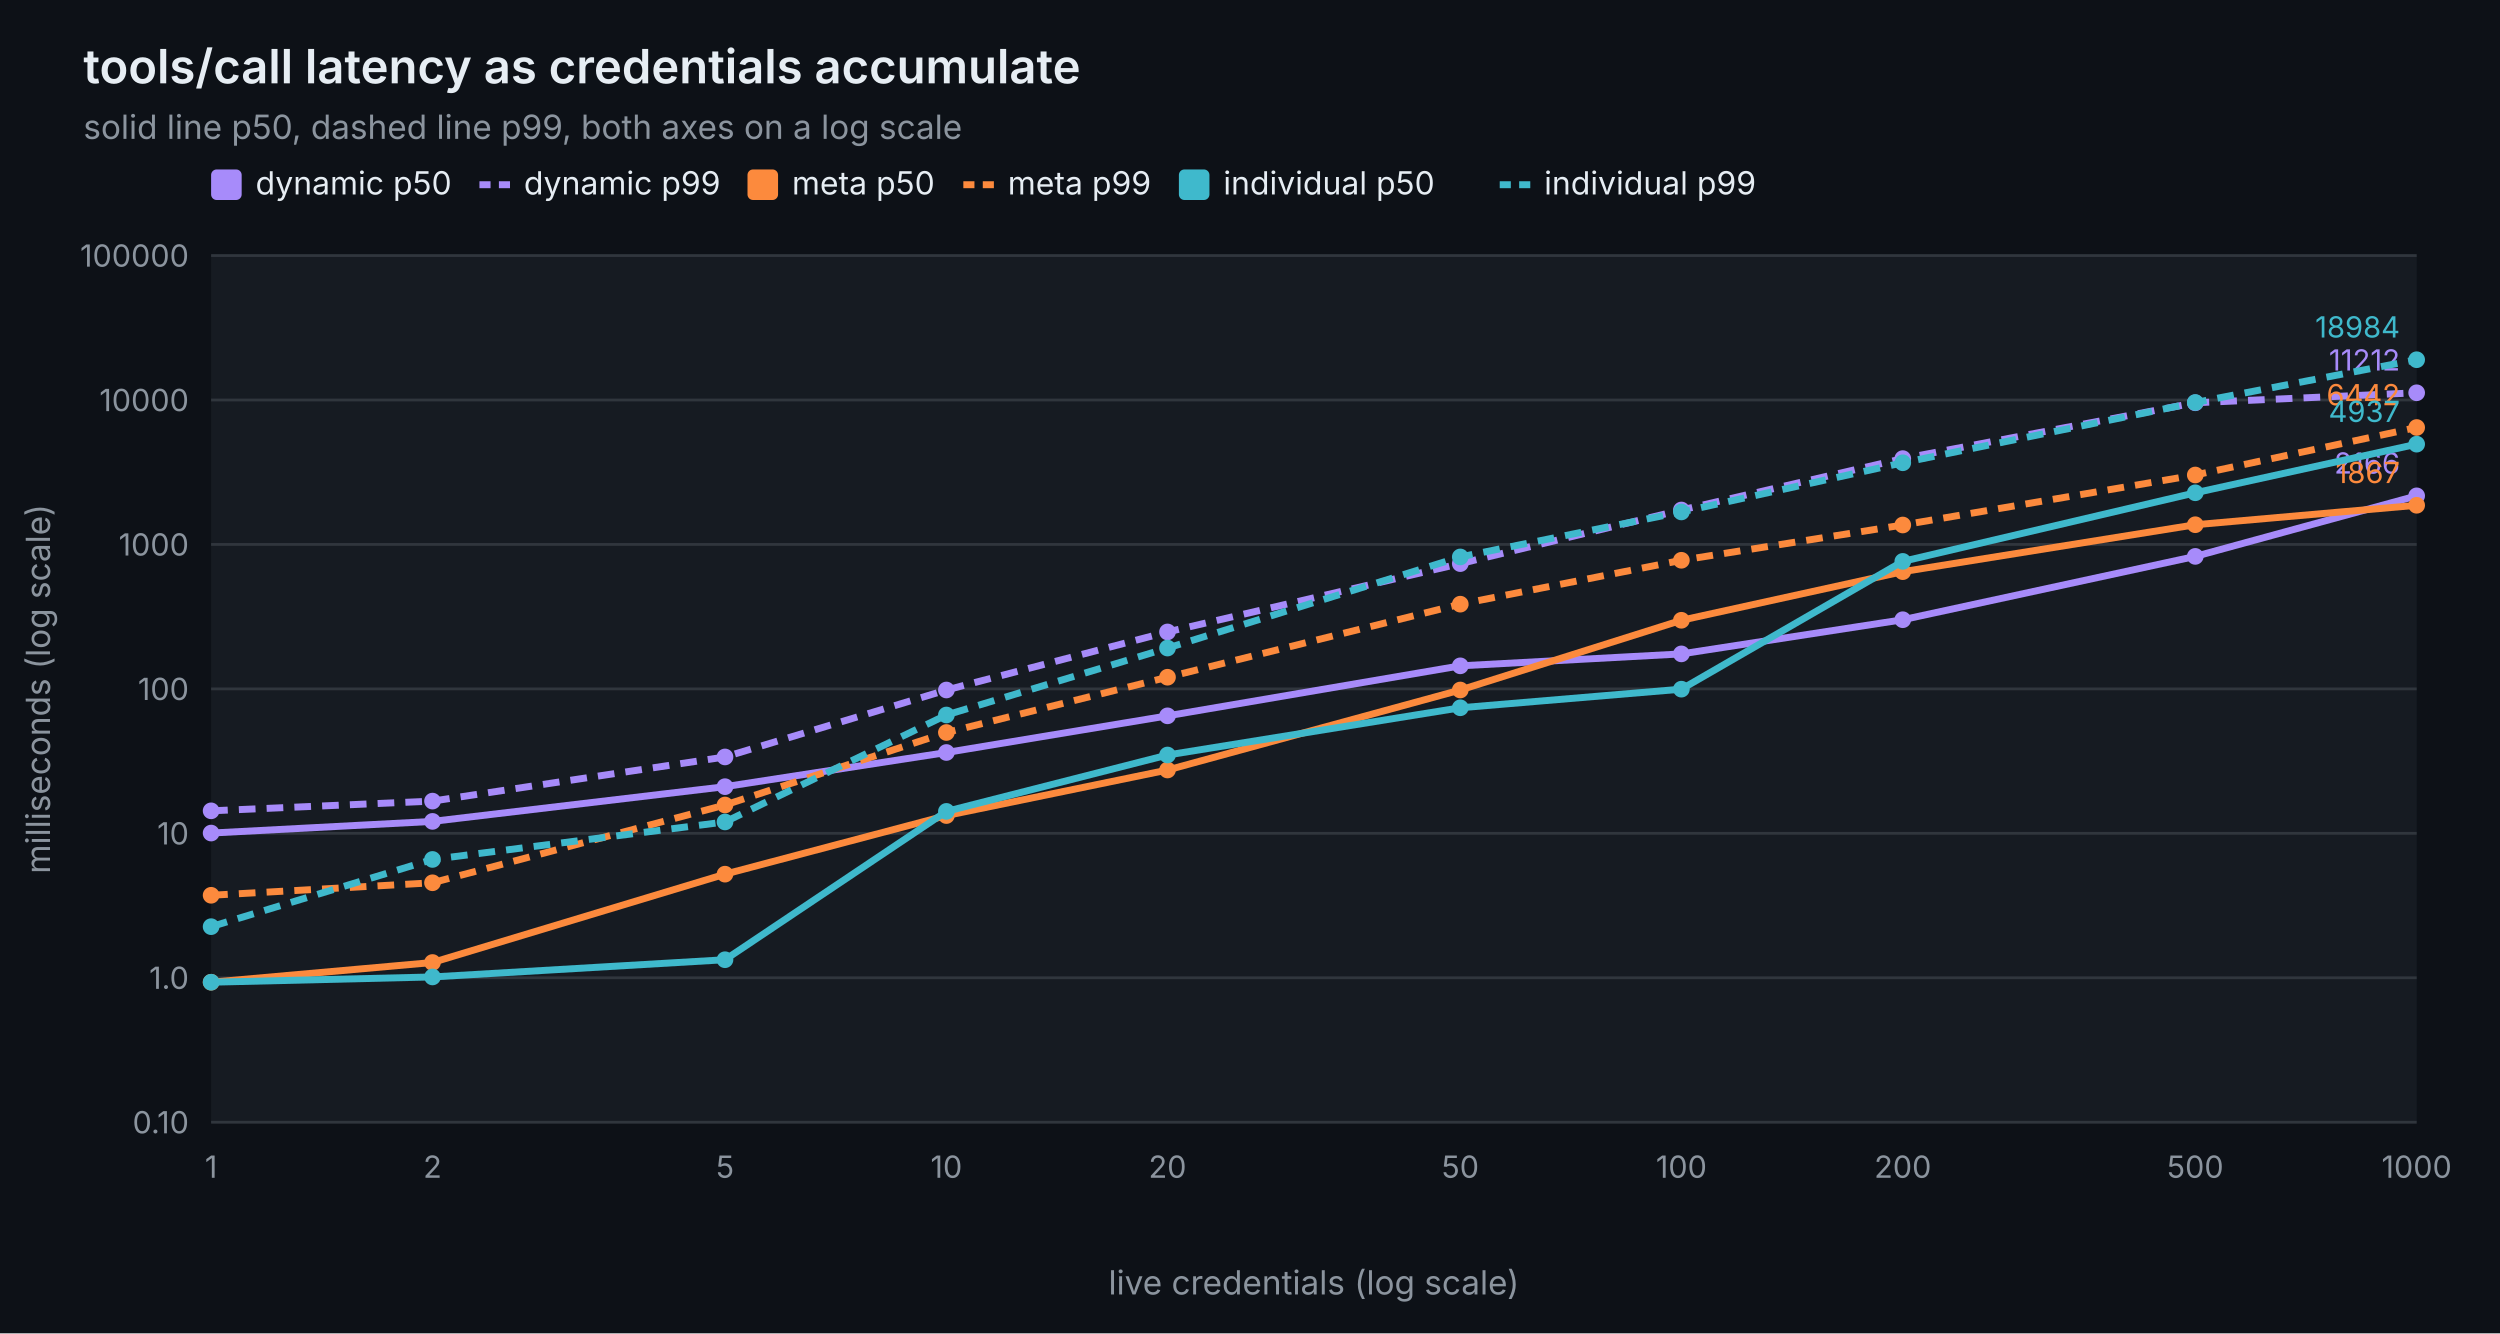
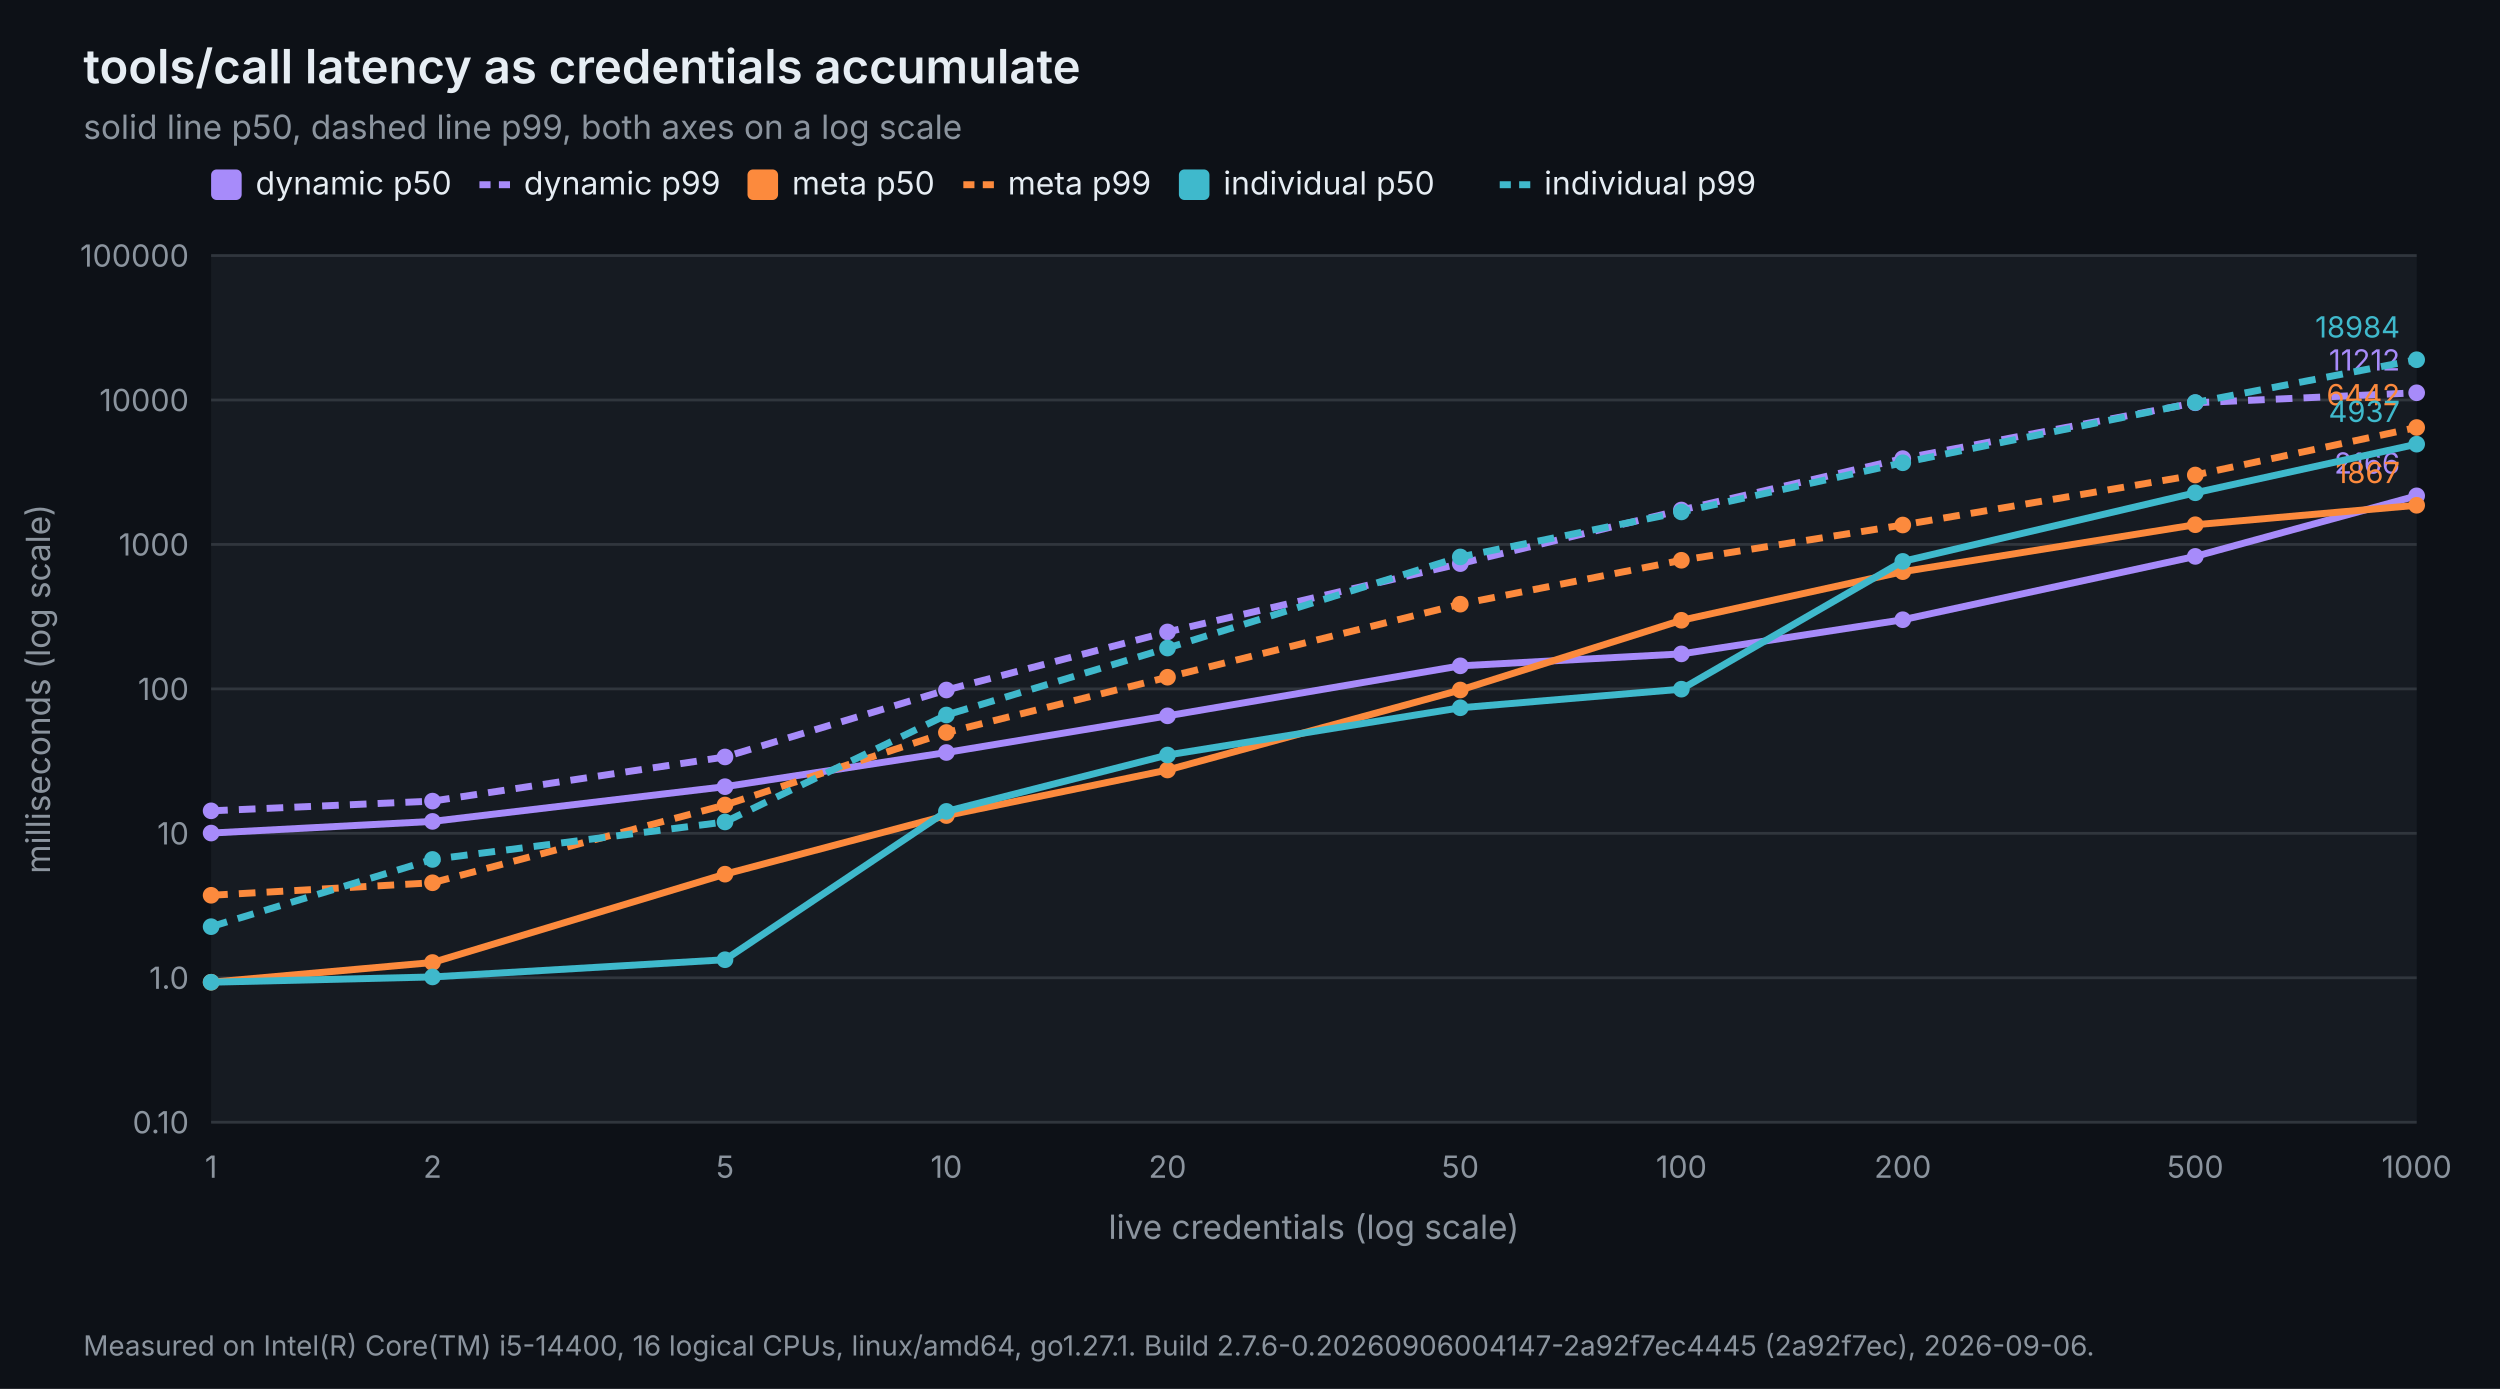
- <svg xmlns="http://www.w3.org/2000/svg" viewBox="0 0 900 480" width="900" height="480" role="img" aria-label="tools/call latency as credentials accumulate. solid line p50, dashed line p99, both axes on a log scale">
-   <rect width="900" height="480" fill="#0d1117" />
+ <svg xmlns="http://www.w3.org/2000/svg" viewBox="0 0 900 500" width="900" height="500" role="img" aria-label="tools/call latency as credentials accumulate. solid line p50, dashed line p99, both axes on a log scale. Measured on Intel(R) Core(TM) i5-14400, 16 logical CPUs, linux/amd64, go1.27.1. Build 2.7.6-0.20260906004147-2a92f7ec4445 (2a92f7ec), 2026-09-06.">
+   <rect width="900" height="500" fill="#0d1117" />
  <text x="30" y="30" font-family="ui-sans-serif,system-ui,-apple-system,Segoe UI,sans-serif" font-size="17" font-weight="600" fill="#e6edf3">tools/call latency as credentials accumulate</text>
  <text x="30" y="50" font-family="ui-sans-serif,system-ui,-apple-system,Segoe UI,sans-serif" font-size="12" fill="#8b949e">solid line p50, dashed line p99, both axes on a log scale</text>
  <rect x="76" y="92" width="794" height="312" fill="#161b22" />
  <rect x="76.0" y="61.0" width="11" height="11" rx="2" fill="#a78bfa" />
  <text x="92.0" y="70.0" font-family="ui-sans-serif,system-ui,-apple-system,Segoe UI,sans-serif" font-size="11.5" fill="#e6edf3">dynamic p50</text>
  <line x1="172.6" y1="66.5" x2="183.6" y2="66.5" stroke="#a78bfa" stroke-width="2.5" stroke-dasharray="4 3" />
  <text x="188.6" y="70.0" font-family="ui-sans-serif,system-ui,-apple-system,Segoe UI,sans-serif" font-size="11.5" fill="#e6edf3">dynamic p99</text>
  <rect x="269.1" y="61.0" width="11" height="11" rx="2" fill="#fc8a3d" />
  <text x="285.1" y="70.0" font-family="ui-sans-serif,system-ui,-apple-system,Segoe UI,sans-serif" font-size="11.5" fill="#e6edf3">meta p50</text>
  <line x1="346.8" y1="66.5" x2="357.8" y2="66.5" stroke="#fc8a3d" stroke-width="2.5" stroke-dasharray="4 3" />
  <text x="362.8" y="70.0" font-family="ui-sans-serif,system-ui,-apple-system,Segoe UI,sans-serif" font-size="11.5" fill="#e6edf3">meta p99</text>
  <rect x="424.4" y="61.0" width="11" height="11" rx="2" fill="#3fb9cc" />
  <text x="440.4" y="70.0" font-family="ui-sans-serif,system-ui,-apple-system,Segoe UI,sans-serif" font-size="11.5" fill="#e6edf3">individual p50</text>
  <line x1="539.9" y1="66.5" x2="550.9" y2="66.5" stroke="#3fb9cc" stroke-width="2.5" stroke-dasharray="4 3" />
  <text x="555.9" y="70.0" font-family="ui-sans-serif,system-ui,-apple-system,Segoe UI,sans-serif" font-size="11.5" fill="#e6edf3">individual p99</text>
  <line x1="76" y1="404.0" x2="870" y2="404.0" stroke="#30363d" stroke-width="1" />
  <text x="68" y="408.0" font-family="ui-sans-serif,system-ui,-apple-system,Segoe UI,sans-serif" font-size="11" text-anchor="end" fill="#8b949e">0.10</text>
  <line x1="76" y1="352.0" x2="870" y2="352.0" stroke="#30363d" stroke-width="1" />
  <text x="68" y="356.0" font-family="ui-sans-serif,system-ui,-apple-system,Segoe UI,sans-serif" font-size="11" text-anchor="end" fill="#8b949e">1.0</text>
  <line x1="76" y1="300.0" x2="870" y2="300.0" stroke="#30363d" stroke-width="1" />
  <text x="68" y="304.0" font-family="ui-sans-serif,system-ui,-apple-system,Segoe UI,sans-serif" font-size="11" text-anchor="end" fill="#8b949e">10</text>
  <line x1="76" y1="248.0" x2="870" y2="248.0" stroke="#30363d" stroke-width="1" />
  <text x="68" y="252.0" font-family="ui-sans-serif,system-ui,-apple-system,Segoe UI,sans-serif" font-size="11" text-anchor="end" fill="#8b949e">100</text>
  <line x1="76" y1="196.0" x2="870" y2="196.0" stroke="#30363d" stroke-width="1" />
  <text x="68" y="200.0" font-family="ui-sans-serif,system-ui,-apple-system,Segoe UI,sans-serif" font-size="11" text-anchor="end" fill="#8b949e">1000</text>
  <line x1="76" y1="144.0" x2="870" y2="144.0" stroke="#30363d" stroke-width="1" />
  <text x="68" y="148.0" font-family="ui-sans-serif,system-ui,-apple-system,Segoe UI,sans-serif" font-size="11" text-anchor="end" fill="#8b949e">10000</text>
  <line x1="76" y1="92.0" x2="870" y2="92.0" stroke="#30363d" stroke-width="1" />
  <text x="68" y="96.0" font-family="ui-sans-serif,system-ui,-apple-system,Segoe UI,sans-serif" font-size="11" text-anchor="end" fill="#8b949e">100000</text>
  <text x="18" y="248.0" font-family="ui-sans-serif,system-ui,-apple-system,Segoe UI,sans-serif" font-size="12" fill="#8b949e" text-anchor="middle" transform="rotate(-90 18 248.0)">milliseconds (log scale)</text>
-   <text x="473.0" y="466" font-family="ui-sans-serif,system-ui,-apple-system,Segoe UI,sans-serif" font-size="12" text-anchor="middle" fill="#8b949e">live credentials (log scale)</text>
+   <text x="473.0" y="446" font-family="ui-sans-serif,system-ui,-apple-system,Segoe UI,sans-serif" font-size="12" text-anchor="middle" fill="#8b949e">live credentials (log scale)</text>
+   <text x="30" y="488" font-family="ui-sans-serif,system-ui,-apple-system,Segoe UI,sans-serif" font-size="10" fill="#8b949e">Measured on Intel(R) Core(TM) i5-14400, 16 logical CPUs, linux/amd64, go1.27.1. Build 2.7.6-0.20260906004147-2a92f7ec4445 (2a92f7ec), 2026-09-06.</text>
  <text x="76.0" y="424" font-family="ui-sans-serif,system-ui,-apple-system,Segoe UI,sans-serif" font-size="11" text-anchor="middle" fill="#8b949e">1</text>
  <text x="155.7" y="424" font-family="ui-sans-serif,system-ui,-apple-system,Segoe UI,sans-serif" font-size="11" text-anchor="middle" fill="#8b949e">2</text>
  <text x="261.0" y="424" font-family="ui-sans-serif,system-ui,-apple-system,Segoe UI,sans-serif" font-size="11" text-anchor="middle" fill="#8b949e">5</text>
  <text x="340.7" y="424" font-family="ui-sans-serif,system-ui,-apple-system,Segoe UI,sans-serif" font-size="11" text-anchor="middle" fill="#8b949e">10</text>
  <text x="420.3" y="424" font-family="ui-sans-serif,system-ui,-apple-system,Segoe UI,sans-serif" font-size="11" text-anchor="middle" fill="#8b949e">20</text>
  <text x="525.7" y="424" font-family="ui-sans-serif,system-ui,-apple-system,Segoe UI,sans-serif" font-size="11" text-anchor="middle" fill="#8b949e">50</text>
  <text x="605.3" y="424" font-family="ui-sans-serif,system-ui,-apple-system,Segoe UI,sans-serif" font-size="11" text-anchor="middle" fill="#8b949e">100</text>
  <text x="685.0" y="424" font-family="ui-sans-serif,system-ui,-apple-system,Segoe UI,sans-serif" font-size="11" text-anchor="middle" fill="#8b949e">200</text>
  <text x="790.3" y="424" font-family="ui-sans-serif,system-ui,-apple-system,Segoe UI,sans-serif" font-size="11" text-anchor="middle" fill="#8b949e">500</text>
  <text x="870.0" y="424" font-family="ui-sans-serif,system-ui,-apple-system,Segoe UI,sans-serif" font-size="11" text-anchor="middle" fill="#8b949e">1000</text>
  <path d="M76.0,299.9L155.7,295.7L261.0,283.2L340.7,270.9L420.3,257.7L525.7,239.7L605.3,235.4L685.0,223.1L790.3,200.3L870.0,178.5" fill="none" stroke="#a78bfa" stroke-width="2.5" stroke-linejoin="round" />
  <circle cx="76.0" cy="299.9" r="3" fill="#a78bfa" />
  <circle cx="155.7" cy="295.7" r="3" fill="#a78bfa" />
  <circle cx="261.0" cy="283.2" r="3" fill="#a78bfa" />
  <circle cx="340.7" cy="270.9" r="3" fill="#a78bfa" />
  <circle cx="420.3" cy="257.7" r="3" fill="#a78bfa" />
  <circle cx="525.7" cy="239.7" r="3" fill="#a78bfa" />
  <circle cx="605.3" cy="235.4" r="3" fill="#a78bfa" />
  <circle cx="685.0" cy="223.1" r="3" fill="#a78bfa" />
  <circle cx="790.3" cy="200.3" r="3" fill="#a78bfa" />
  <circle cx="870.0" cy="178.5" r="3" fill="#a78bfa" />
  <text x="864.0" y="170.5" font-family="ui-sans-serif,system-ui,-apple-system,Segoe UI,sans-serif" font-size="10.5" text-anchor="end" fill="#a78bfa">2166</text>
  <path d="M76.0,291.9L155.7,288.4L261.0,272.5L340.7,248.4L420.3,227.5L525.7,202.9L605.3,183.6L685.0,165.1L790.3,145.0L870.0,141.4" fill="none" stroke="#a78bfa" stroke-width="2.5" stroke-linejoin="round" stroke-dasharray="6 4" />
  <circle cx="76.0" cy="291.9" r="3" fill="#a78bfa" />
  <circle cx="155.7" cy="288.4" r="3" fill="#a78bfa" />
  <circle cx="261.0" cy="272.5" r="3" fill="#a78bfa" />
  <circle cx="340.7" cy="248.4" r="3" fill="#a78bfa" />
  <circle cx="420.3" cy="227.5" r="3" fill="#a78bfa" />
  <circle cx="525.7" cy="202.9" r="3" fill="#a78bfa" />
  <circle cx="605.3" cy="183.6" r="3" fill="#a78bfa" />
  <circle cx="685.0" cy="165.1" r="3" fill="#a78bfa" />
  <circle cx="790.3" cy="145.0" r="3" fill="#a78bfa" />
  <circle cx="870.0" cy="141.4" r="3" fill="#a78bfa" />
  <text x="864.0" y="133.4" font-family="ui-sans-serif,system-ui,-apple-system,Segoe UI,sans-serif" font-size="10.5" text-anchor="end" fill="#a78bfa">11212</text>
  <path d="M76.0,353.6L155.7,346.5L261.0,314.7L340.7,293.6L420.3,277.2L525.7,248.4L605.3,223.3L685.0,205.8L790.3,188.9L870.0,181.9" fill="none" stroke="#fc8a3d" stroke-width="2.5" stroke-linejoin="round" />
  <circle cx="76.0" cy="353.6" r="3" fill="#fc8a3d" />
  <circle cx="155.7" cy="346.5" r="3" fill="#fc8a3d" />
  <circle cx="261.0" cy="314.7" r="3" fill="#fc8a3d" />
  <circle cx="340.7" cy="293.6" r="3" fill="#fc8a3d" />
  <circle cx="420.3" cy="277.2" r="3" fill="#fc8a3d" />
  <circle cx="525.7" cy="248.4" r="3" fill="#fc8a3d" />
  <circle cx="605.3" cy="223.3" r="3" fill="#fc8a3d" />
  <circle cx="685.0" cy="205.8" r="3" fill="#fc8a3d" />
  <circle cx="790.3" cy="188.9" r="3" fill="#fc8a3d" />
  <circle cx="870.0" cy="181.9" r="3" fill="#fc8a3d" />
  <text x="864.0" y="173.9" font-family="ui-sans-serif,system-ui,-apple-system,Segoe UI,sans-serif" font-size="10.5" text-anchor="end" fill="#fc8a3d">1867</text>
  <path d="M76.0,322.3L155.7,317.8L261.0,289.8L340.7,263.7L420.3,243.8L525.7,217.5L605.3,201.7L685.0,189.0L790.3,171.0L870.0,153.9" fill="none" stroke="#fc8a3d" stroke-width="2.5" stroke-linejoin="round" stroke-dasharray="6 4" />
  <circle cx="76.0" cy="322.3" r="3" fill="#fc8a3d" />
  <circle cx="155.7" cy="317.8" r="3" fill="#fc8a3d" />
  <circle cx="261.0" cy="289.8" r="3" fill="#fc8a3d" />
  <circle cx="340.7" cy="263.7" r="3" fill="#fc8a3d" />
  <circle cx="420.3" cy="243.8" r="3" fill="#fc8a3d" />
  <circle cx="525.7" cy="217.5" r="3" fill="#fc8a3d" />
  <circle cx="605.3" cy="201.7" r="3" fill="#fc8a3d" />
  <circle cx="685.0" cy="189.0" r="3" fill="#fc8a3d" />
  <circle cx="790.3" cy="171.0" r="3" fill="#fc8a3d" />
  <circle cx="870.0" cy="153.9" r="3" fill="#fc8a3d" />
  <text x="864.0" y="145.9" font-family="ui-sans-serif,system-ui,-apple-system,Segoe UI,sans-serif" font-size="10.5" text-anchor="end" fill="#fc8a3d">6442</text>
  <path d="M76.0,353.6L155.7,351.7L261.0,345.5L340.7,292.1L420.3,271.8L525.7,254.8L605.3,248.1L685.0,202.1L790.3,177.4L870.0,159.9" fill="none" stroke="#3fb9cc" stroke-width="2.5" stroke-linejoin="round" />
  <circle cx="76.0" cy="353.6" r="3" fill="#3fb9cc" />
  <circle cx="155.7" cy="351.7" r="3" fill="#3fb9cc" />
  <circle cx="261.0" cy="345.5" r="3" fill="#3fb9cc" />
  <circle cx="340.7" cy="292.1" r="3" fill="#3fb9cc" />
  <circle cx="420.3" cy="271.8" r="3" fill="#3fb9cc" />
  <circle cx="525.7" cy="254.8" r="3" fill="#3fb9cc" />
  <circle cx="605.3" cy="248.1" r="3" fill="#3fb9cc" />
  <circle cx="685.0" cy="202.1" r="3" fill="#3fb9cc" />
  <circle cx="790.3" cy="177.4" r="3" fill="#3fb9cc" />
  <circle cx="870.0" cy="159.9" r="3" fill="#3fb9cc" />
  <text x="864.0" y="151.9" font-family="ui-sans-serif,system-ui,-apple-system,Segoe UI,sans-serif" font-size="10.5" text-anchor="end" fill="#3fb9cc">4937</text>
  <path d="M76.0,333.6L155.7,309.4L261.0,295.9L340.7,257.4L420.3,233.3L525.7,200.5L605.3,184.3L685.0,166.6L790.3,144.9L870.0,129.5" fill="none" stroke="#3fb9cc" stroke-width="2.5" stroke-linejoin="round" stroke-dasharray="6 4" />
  <circle cx="76.0" cy="333.6" r="3" fill="#3fb9cc" />
  <circle cx="155.7" cy="309.4" r="3" fill="#3fb9cc" />
  <circle cx="261.0" cy="295.9" r="3" fill="#3fb9cc" />
  <circle cx="340.7" cy="257.4" r="3" fill="#3fb9cc" />
  <circle cx="420.3" cy="233.3" r="3" fill="#3fb9cc" />
  <circle cx="525.7" cy="200.5" r="3" fill="#3fb9cc" />
  <circle cx="605.3" cy="184.3" r="3" fill="#3fb9cc" />
  <circle cx="685.0" cy="166.6" r="3" fill="#3fb9cc" />
  <circle cx="790.3" cy="144.9" r="3" fill="#3fb9cc" />
  <circle cx="870.0" cy="129.5" r="3" fill="#3fb9cc" />
  <text x="864.0" y="121.5" font-family="ui-sans-serif,system-ui,-apple-system,Segoe UI,sans-serif" font-size="10.5" text-anchor="end" fill="#3fb9cc">18984</text>
</svg>
